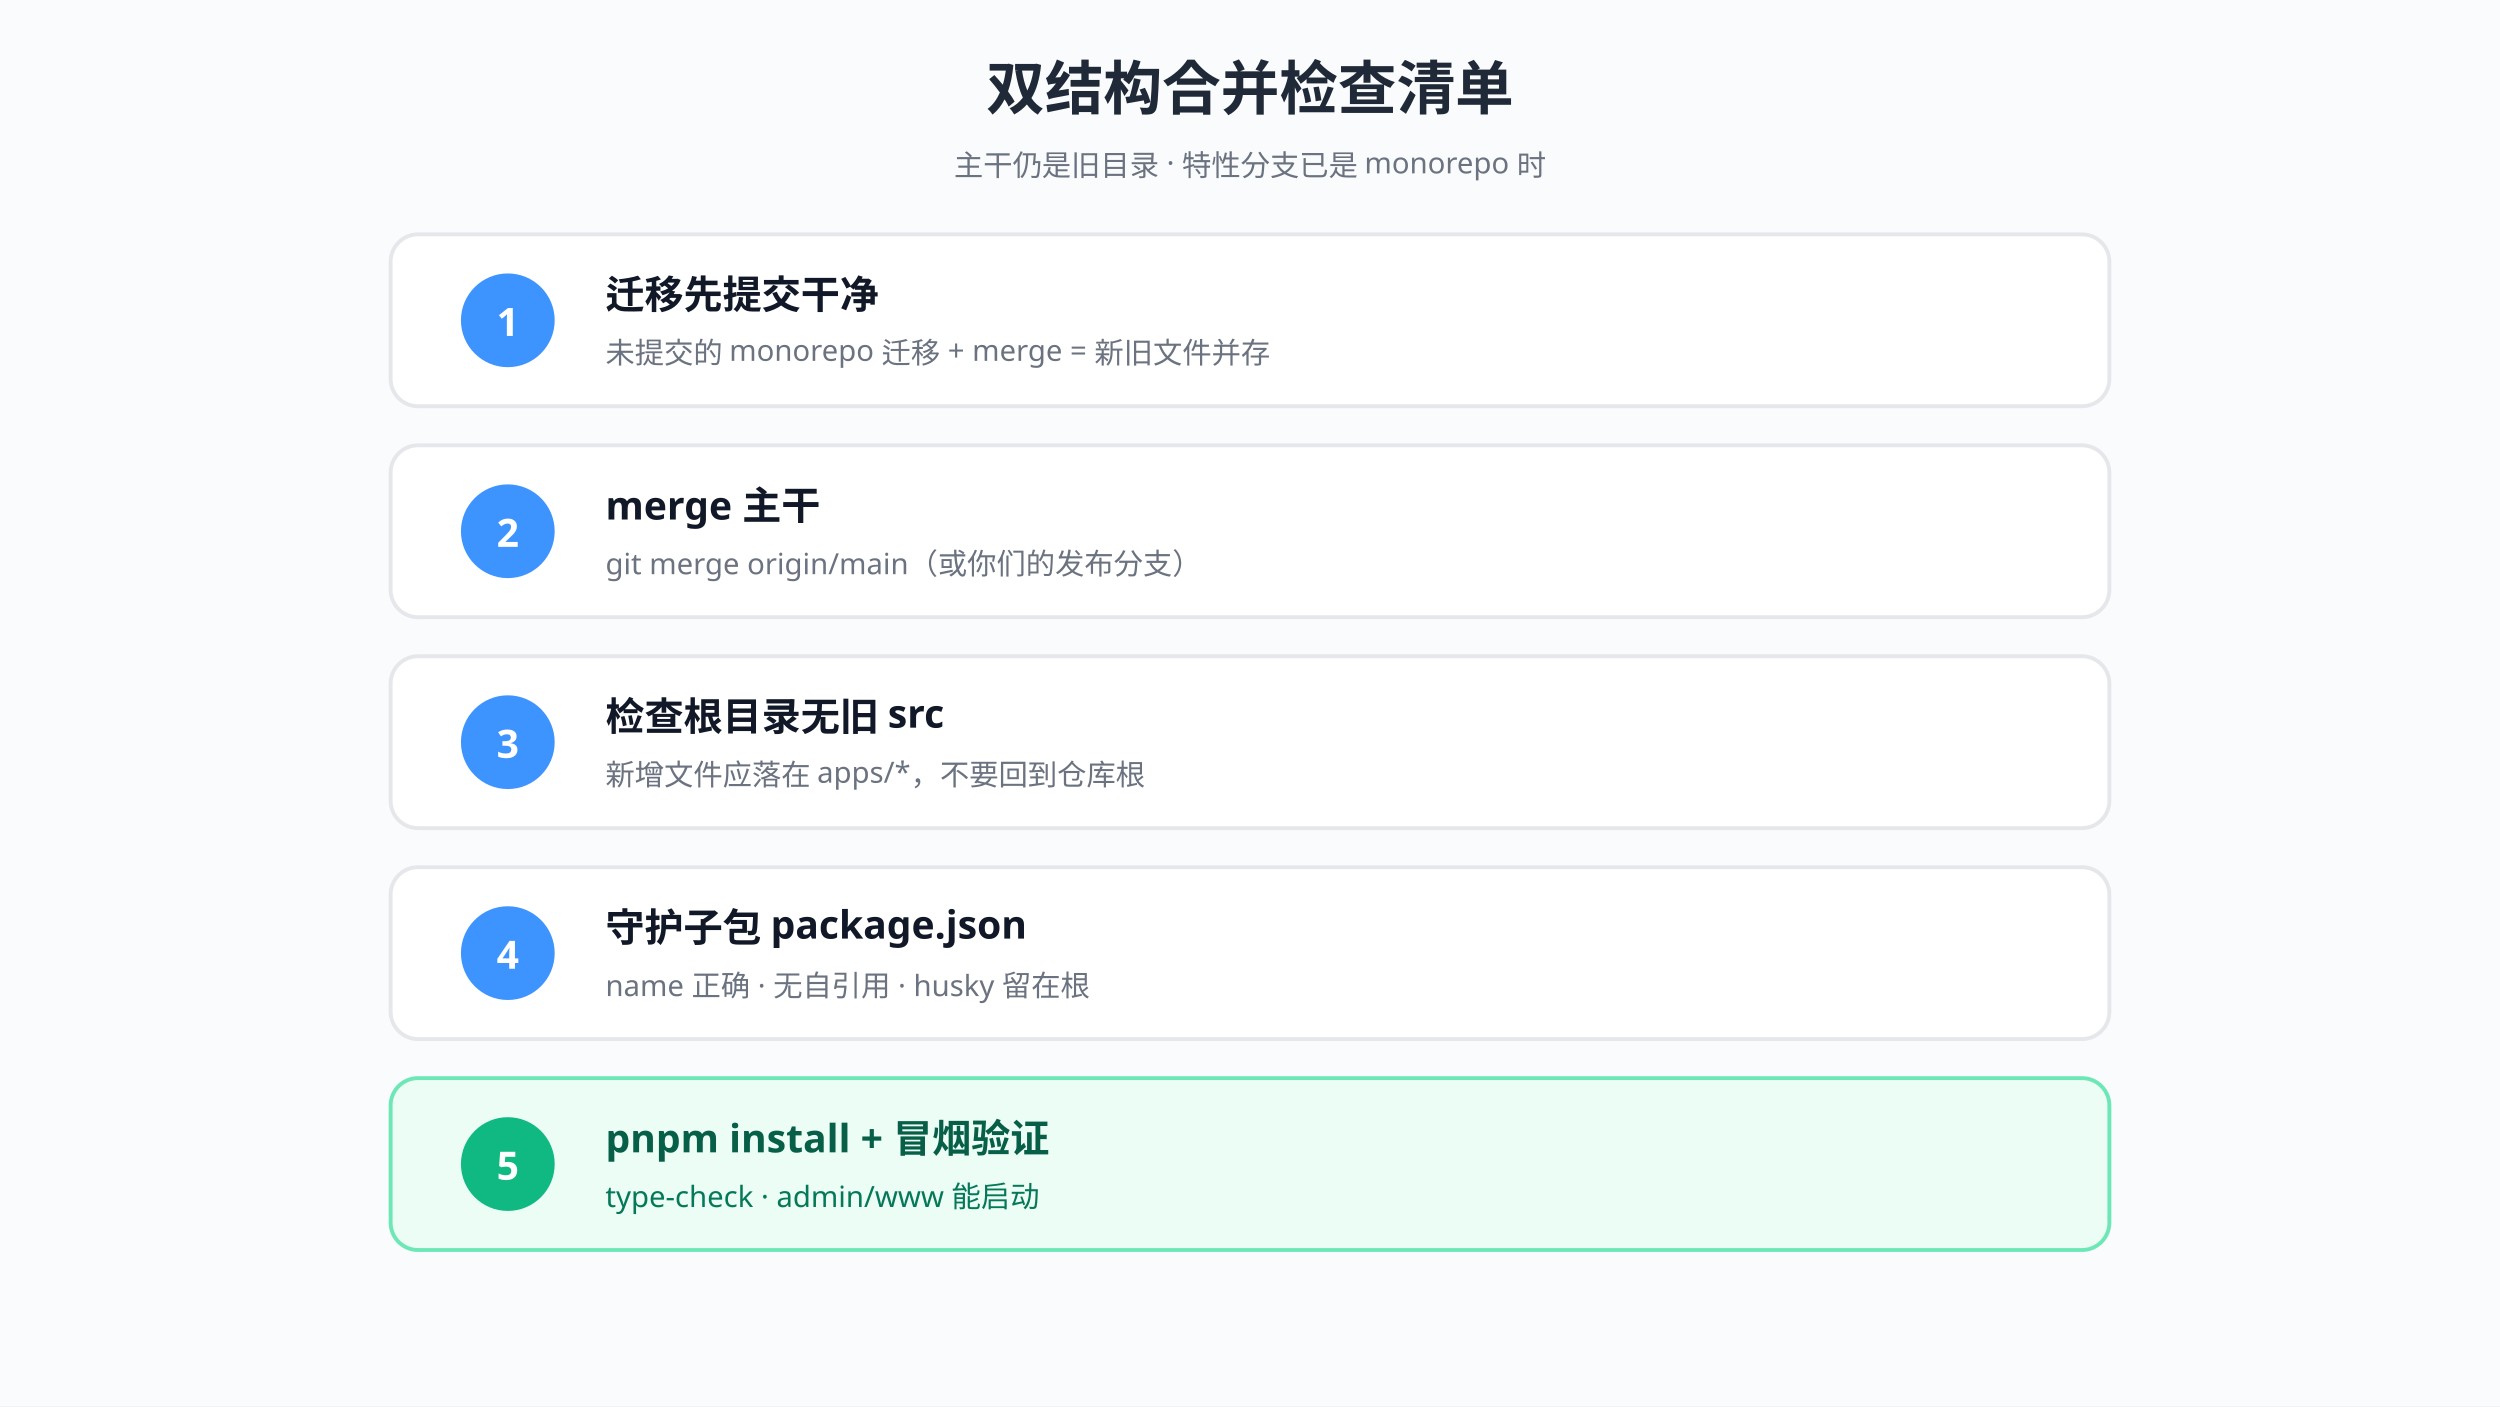
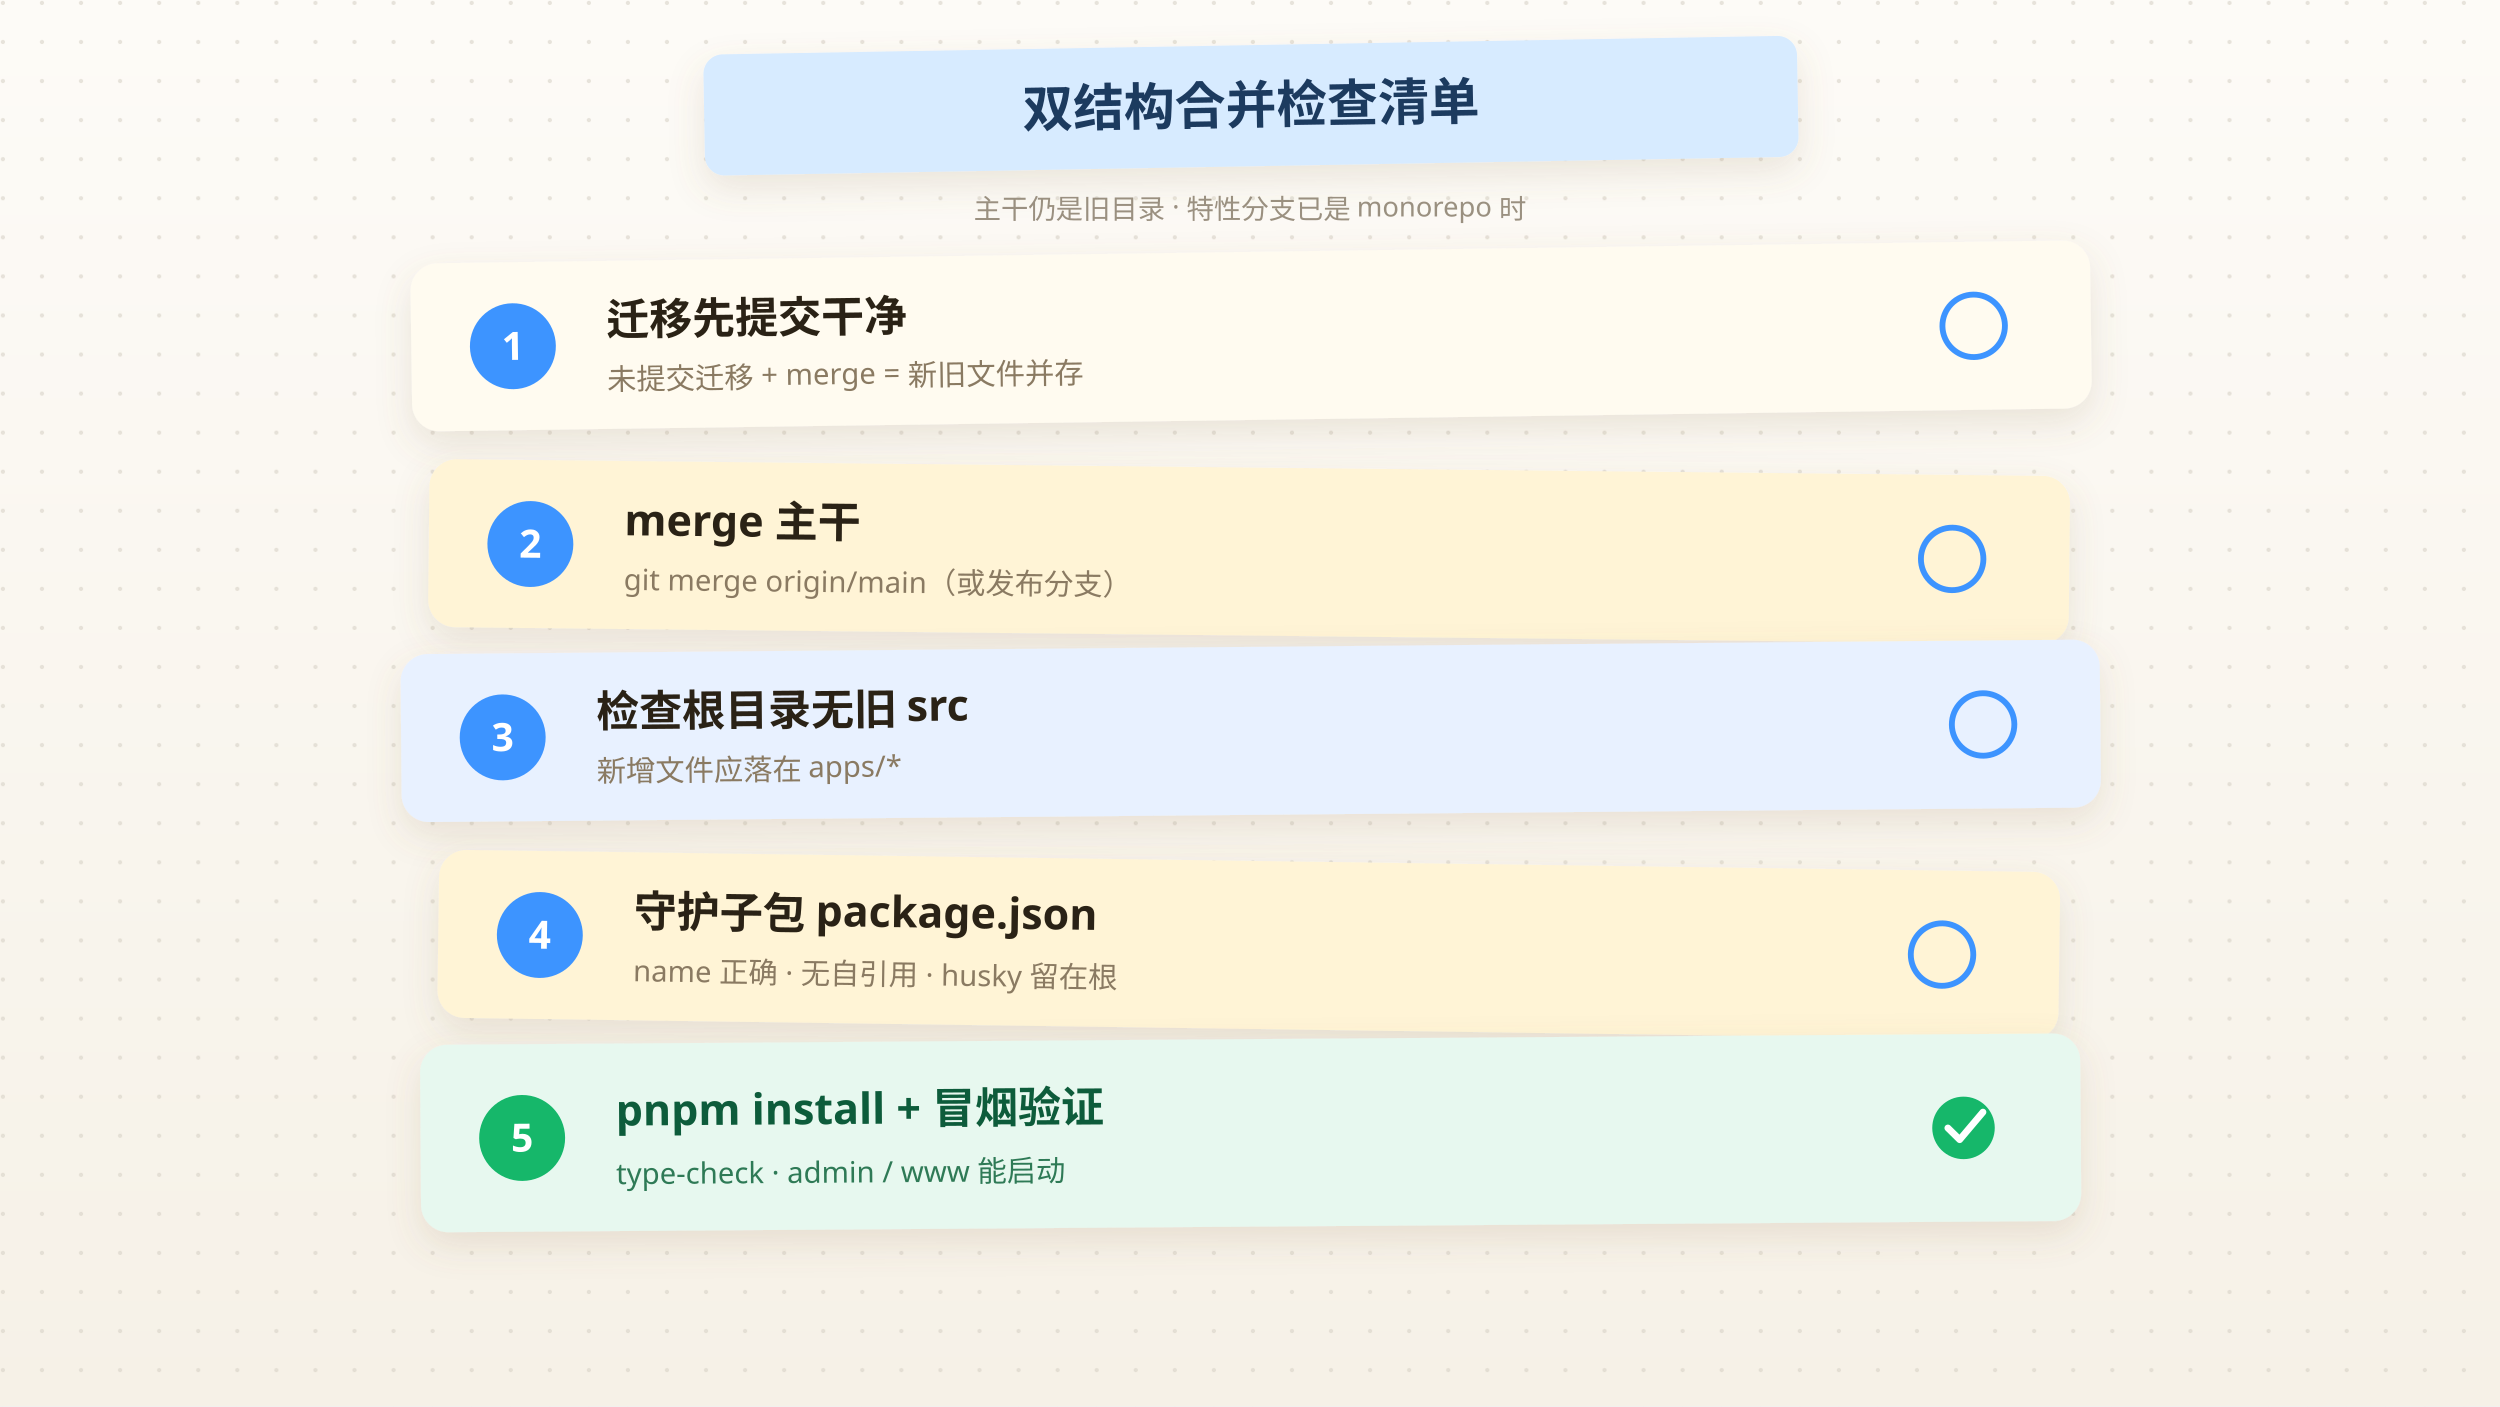
- <svg xmlns="http://www.w3.org/2000/svg" width="1280" height="720" viewBox="0 0 1280 720" fill="none">
-   <rect width="1280" height="720" fill="#FAFBFC" />
-   <text x="640" y="56" text-anchor="middle" font-family="system-ui,sans-serif" font-size="30" font-weight="700" fill="#1F2937">双结构合并检查清单</text>
-   <text x="640" y="90" text-anchor="middle" font-family="system-ui,sans-serif" font-size="15" fill="#6B7280">主干仍是旧目录 · 特性分支已是 monorepo 时</text>
-   <g font-family="system-ui,sans-serif">
-     <rect x="200" y="120" width="880" height="88" rx="14" fill="#fff" stroke="#E5E7EB" stroke-width="2" />
-     <circle cx="260" cy="164" r="24" fill="#3E94FF" />
-     <text x="260" y="172" text-anchor="middle" font-size="20" font-weight="700" fill="#fff">1</text>
-     <text x="310" y="158" font-size="20" font-weight="700" fill="#111827">迁移先提交干净</text>
-     <text x="310" y="186" font-size="15" fill="#6B7280">未提交的 monorepo 迁移 + merge = 新旧文件并存</text>
-     <rect x="200" y="228" width="880" height="88" rx="14" fill="#fff" stroke="#E5E7EB" stroke-width="2" />
-     <circle cx="260" cy="272" r="24" fill="#3E94FF" />
-     <text x="260" y="280" text-anchor="middle" font-size="20" font-weight="700" fill="#fff">2</text>
-     <text x="310" y="266" font-size="20" font-weight="700" fill="#111827">merge 主干</text>
-     <text x="310" y="294" font-size="15" fill="#6B7280">git merge origin/main（或你们的发布分支）</text>
-     <rect x="200" y="336" width="880" height="88" rx="14" fill="#fff" stroke="#E5E7EB" stroke-width="2" />
-     <circle cx="260" cy="380" r="24" fill="#3E94FF" />
-     <text x="260" y="388" text-anchor="middle" font-size="20" font-weight="700" fill="#fff">3</text>
-     <text x="310" y="374" font-size="20" font-weight="700" fill="#111827">检查根目录无旧 src</text>
-     <text x="310" y="402" font-size="15" fill="#6B7280">新增文件应落在 apps/*，不要回到仓库根</text>
-     <rect x="200" y="444" width="880" height="88" rx="14" fill="#fff" stroke="#E5E7EB" stroke-width="2" />
-     <circle cx="260" cy="488" r="24" fill="#3E94FF" />
-     <text x="260" y="496" text-anchor="middle" font-size="20" font-weight="700" fill="#fff">4</text>
-     <text x="310" y="482" font-size="20" font-weight="700" fill="#111827">守护子包 package.json</text>
-     <text x="310" y="510" font-size="15" fill="#6B7280">name 正确 · 无自引用 · husky 留在根</text>
-     <rect x="200" y="552" width="880" height="88" rx="14" fill="#ECFDF5" stroke="#6EE7B7" stroke-width="2" />
-     <circle cx="260" cy="596" r="24" fill="#10B981" />
-     <text x="260" y="604" text-anchor="middle" font-size="20" font-weight="700" fill="#fff">5</text>
-     <text x="310" y="590" font-size="20" font-weight="700" fill="#065F46">pnpm install + 冒烟验证</text>
-     <text x="310" y="618" font-size="15" fill="#047857">type-check · admin/www 能启动</text>
+ <svg xmlns="http://www.w3.org/2000/svg" width="1280" height="720" viewBox="0 0 1280 720">
+   <defs>
+     <pattern id="dots4" width="20" height="20" patternUnits="userSpaceOnUse">
+       <circle cx="1.5" cy="1.5" r="1.1" fill="#D6D0C4" opacity="0.55" />
+     </pattern>
+     <filter id="s4" x="-20%" y="-20%" width="140%" height="140%">
+       <feDropShadow dx="0" dy="7" stdDeviation="9" flood-color="#8B7355" flood-opacity="0.16" />
+     </filter>
+     <linearGradient id="paper4" x1="0" y1="0" x2="0" y2="1">
+       <stop offset="0%" stop-color="#FDFBF7" />
+       <stop offset="100%" stop-color="#F6F1E7" />
+     </linearGradient>
+   </defs>
+   <rect width="1280" height="720" fill="url(#paper4)" />
+   <rect width="1280" height="720" fill="url(#dots4)" />
+   <g filter="url(#s4)" transform="translate(360 28) rotate(-1)">
+     <rect width="560" height="62" rx="10" fill="#D7EBFF" />
+     <text x="280" y="40" text-anchor="middle" font-family="PingFang SC, Hiragino Sans GB, Microsoft YaHei, sans-serif" font-size="26" font-weight="700" fill="#1E3A5F">双结构合并检查清单</text>
+   </g>
+   <text x="640" y="112" text-anchor="middle" font-family="PingFang SC, sans-serif" font-size="14" fill="#9A9080">主干仍是旧目录 · 特性分支已是 monorepo 时</text>
+   <g font-family="PingFang SC, Hiragino Sans GB, Microsoft YaHei, sans-serif">
+     <g filter="url(#s4)" transform="translate(210 135) rotate(-0.8)">
+       <rect width="860" height="86" rx="14" fill="#FFFBF0" />
+       <circle cx="52" cy="43" r="22" fill="#3E94FF" />
+       <text x="52" y="50" text-anchor="middle" font-size="20" font-weight="700" fill="#fff">1</text>
+       <text x="100" y="38" font-size="22" font-weight="700" fill="#2C2416">迁移先提交干净</text>
+       <text x="100" y="66" font-size="15" fill="#8A7A62">未提交迁移 + merge = 新旧文件并存</text>
+       <circle cx="800" cy="43" r="16" fill="none" stroke="#3E94FF" stroke-width="3" />
+     </g>
+     <g filter="url(#s4)" transform="translate(220 235) rotate(0.6)">
+       <rect width="840" height="86" rx="14" fill="#FFF4D6" />
+       <circle cx="52" cy="43" r="22" fill="#3E94FF" />
+       <text x="52" y="50" text-anchor="middle" font-size="20" font-weight="700" fill="#fff">2</text>
+       <text x="100" y="38" font-size="22" font-weight="700" fill="#2C2416">merge 主干</text>
+       <text x="100" y="66" font-size="15" fill="#8A7A62">git merge origin/main（或发布分支）</text>
+       <circle cx="780" cy="43" r="16" fill="none" stroke="#3E94FF" stroke-width="3" />
+     </g>
+     <g filter="url(#s4)" transform="translate(205 335) rotate(-0.5)">
+       <rect width="870" height="86" rx="14" fill="#E8F1FF" />
+       <circle cx="52" cy="43" r="22" fill="#3E94FF" />
+       <text x="52" y="50" text-anchor="middle" font-size="20" font-weight="700" fill="#fff">3</text>
+       <text x="100" y="38" font-size="22" font-weight="700" fill="#2C2416">检查根目录无旧 src</text>
+       <text x="100" y="66" font-size="15" fill="#8A7A62">新增文件应落在 apps/*</text>
+       <circle cx="810" cy="43" r="16" fill="none" stroke="#3E94FF" stroke-width="3" />
+     </g>
+     <g filter="url(#s4)" transform="translate(225 435) rotate(0.8)">
+       <rect width="830" height="86" rx="14" fill="#FFF4D6" />
+       <circle cx="52" cy="43" r="22" fill="#3E94FF" />
+       <text x="52" y="50" text-anchor="middle" font-size="20" font-weight="700" fill="#fff">4</text>
+       <text x="100" y="38" font-size="22" font-weight="700" fill="#2C2416">守护子包 package.json</text>
+       <text x="100" y="66" font-size="15" fill="#8A7A62">name 正确 · 无自引用 · husky 留在根</text>
+       <circle cx="770" cy="43" r="16" fill="none" stroke="#3E94FF" stroke-width="3" />
+     </g>
+     <g filter="url(#s4)" transform="translate(215 535) rotate(-0.4)">
+       <rect width="850" height="96" rx="14" fill="#E7F8EF" />
+       <circle cx="52" cy="48" r="22" fill="#12B76A" />
+       <text x="52" y="55" text-anchor="middle" font-size="20" font-weight="700" fill="#fff">5</text>
+       <text x="100" y="42" font-size="22" font-weight="700" fill="#0F5C3A">pnpm install + 冒烟验证</text>
+       <text x="100" y="72" font-size="15" fill="#2F7A56">type-check · admin / www 能启动</text>
+       <circle cx="790" cy="48" r="16" fill="#12B76A" />
+       <path d="M782 48 L788 54 L800 40" stroke="#fff" stroke-width="3.5" fill="none" stroke-linecap="round" stroke-linejoin="round" />
+     </g>
  </g>
</svg>
